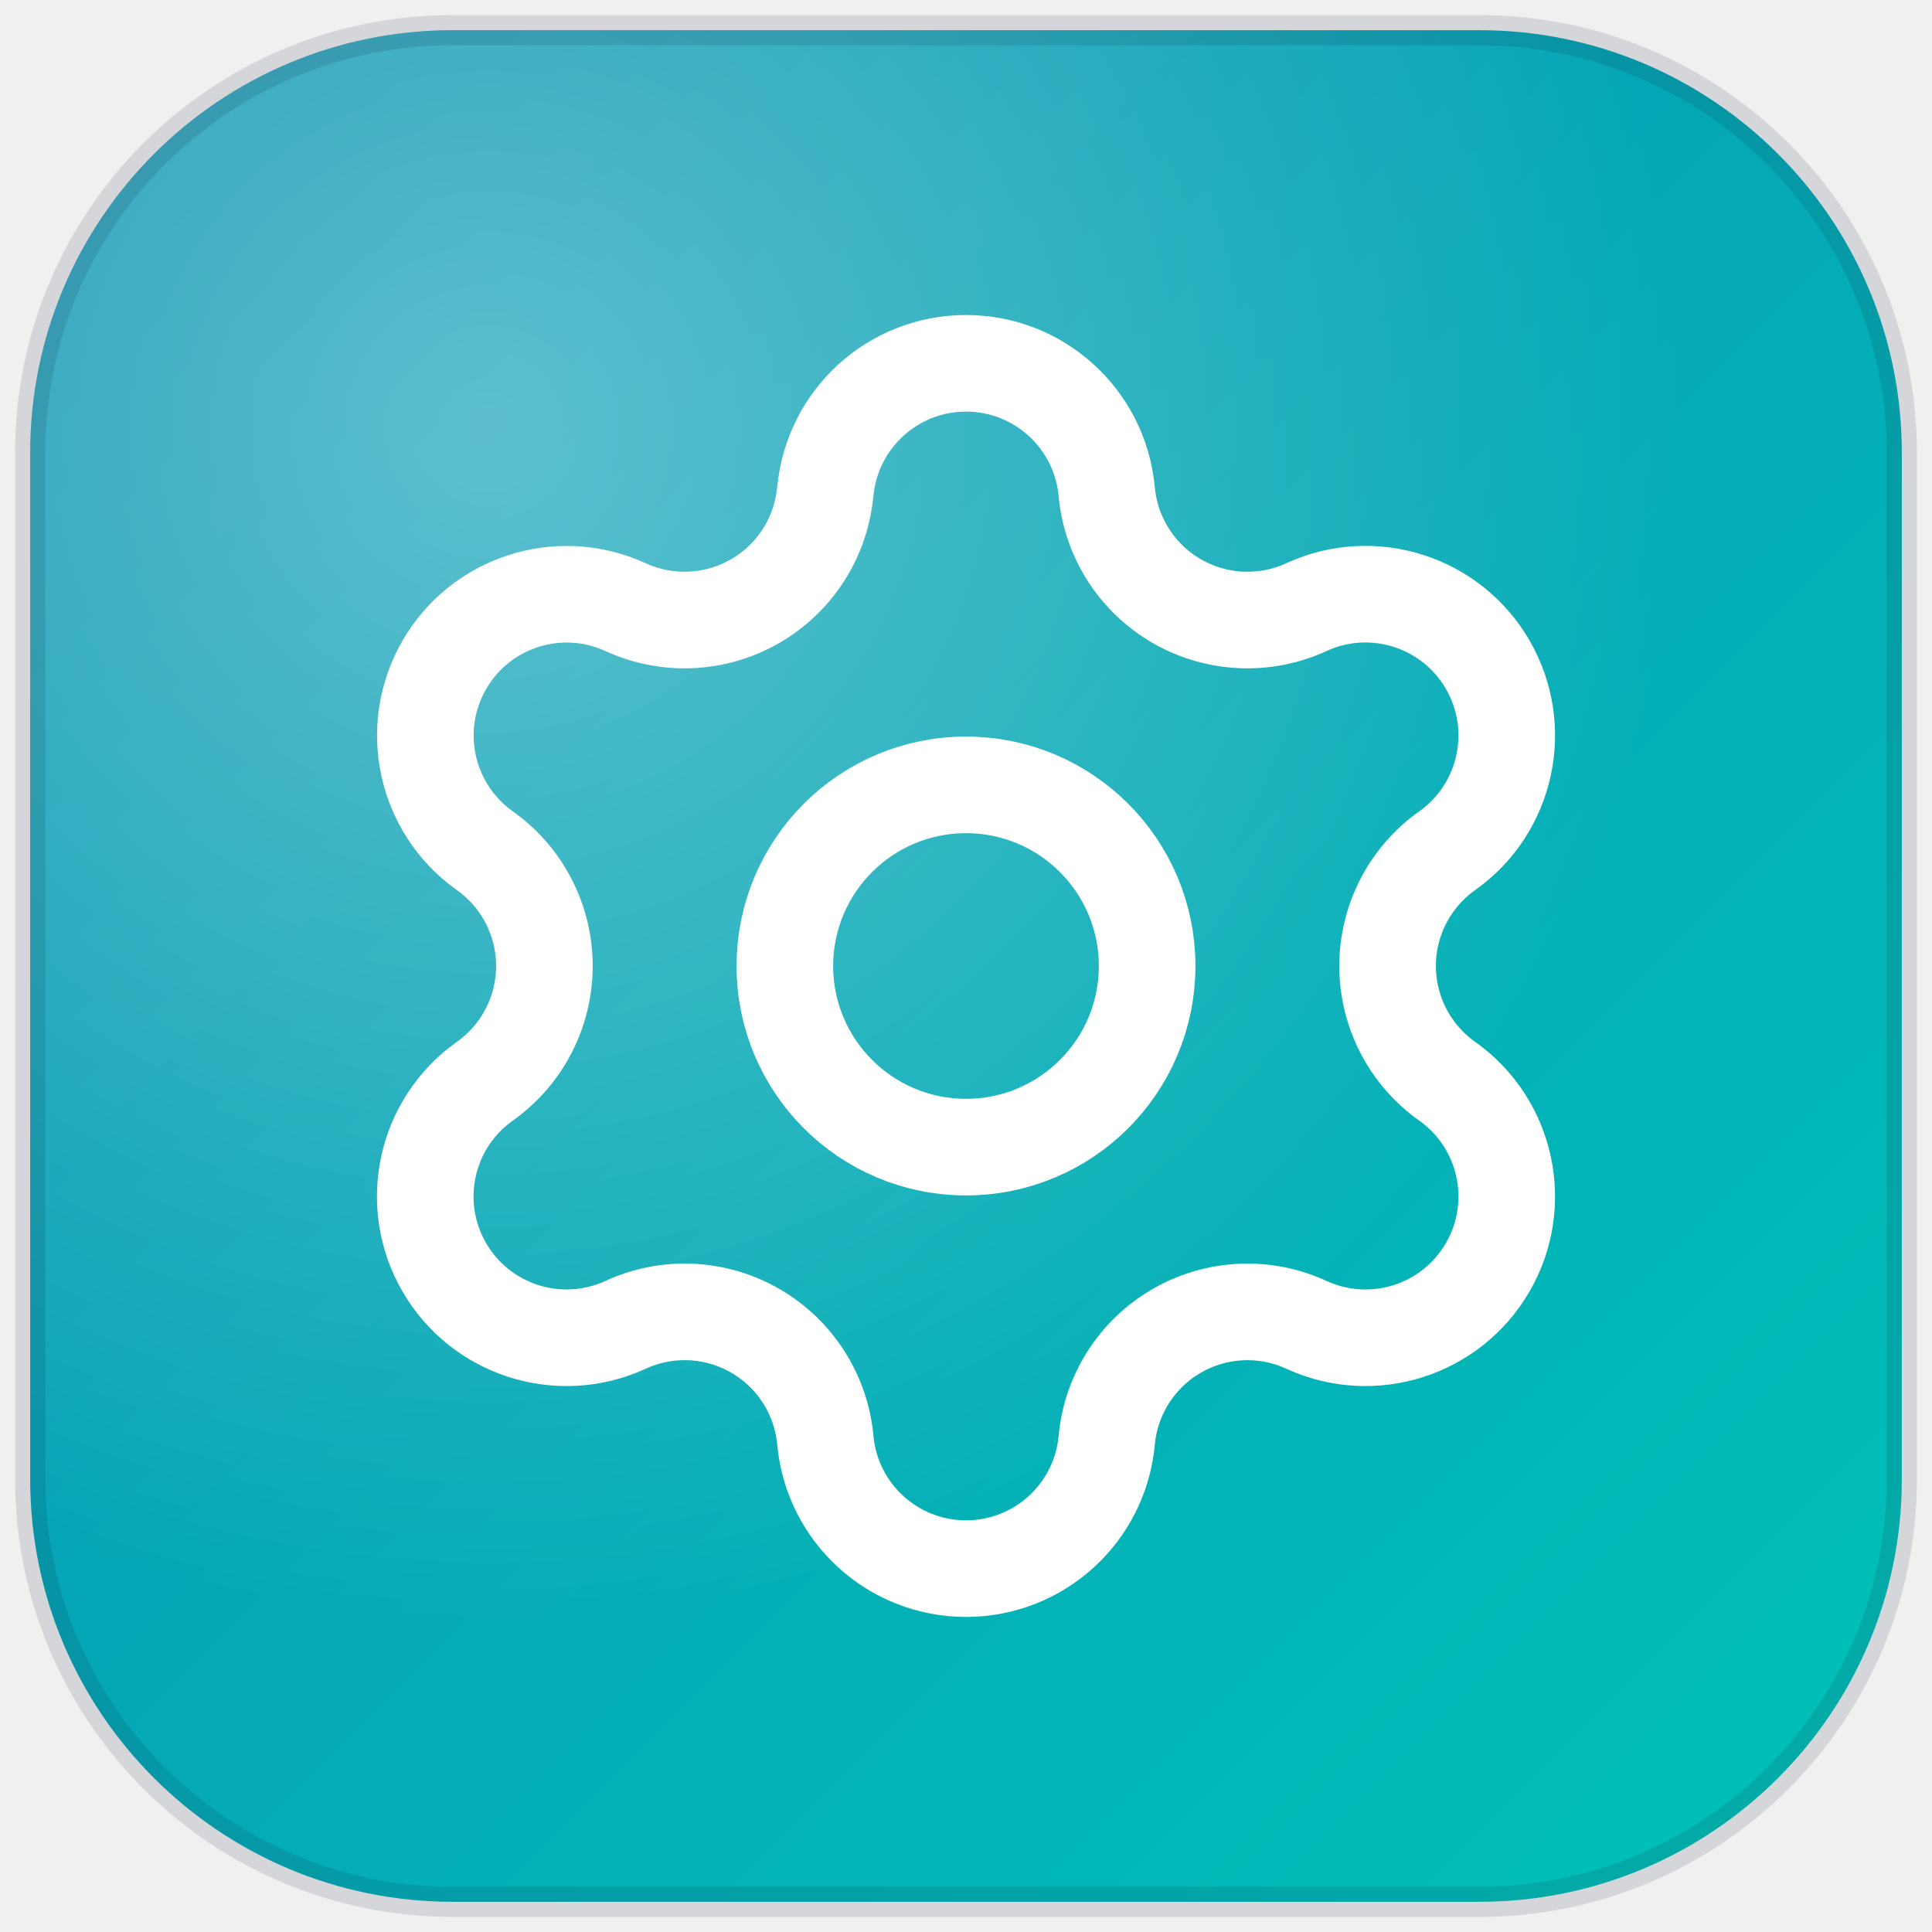
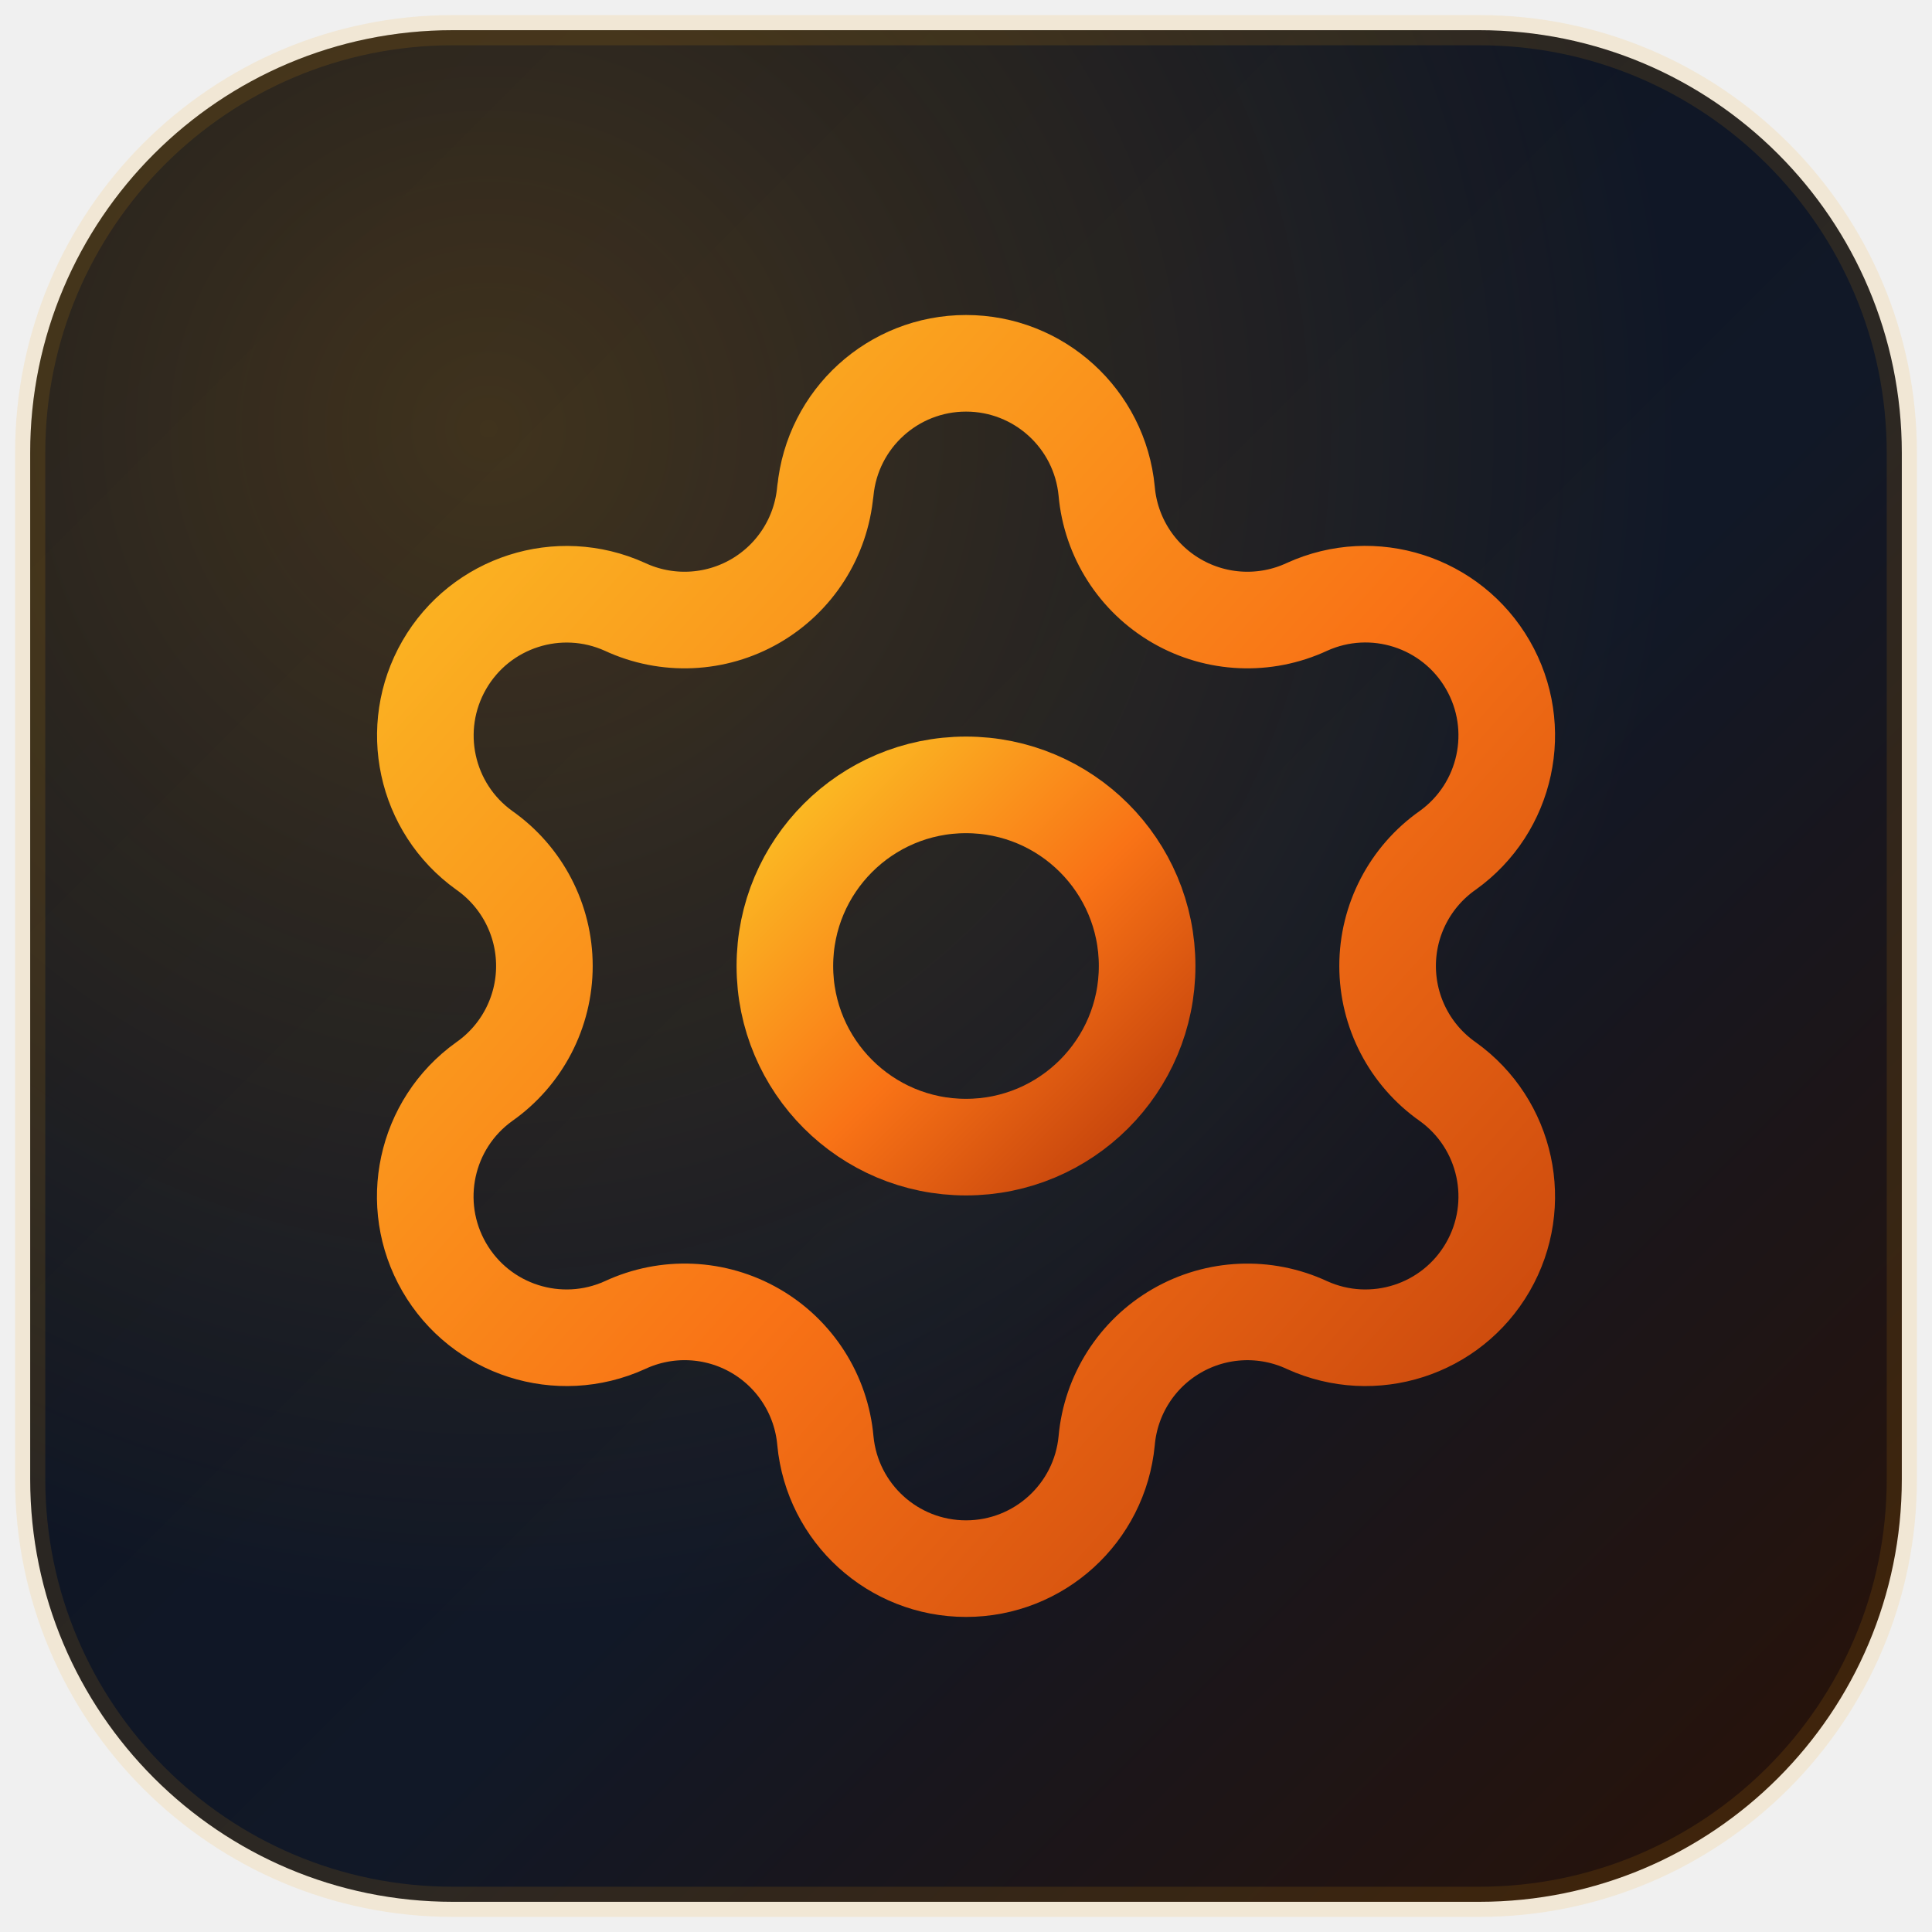
<svg xmlns="http://www.w3.org/2000/svg" width="64" height="64" viewBox="0 0 64 64" fill="none">
  <defs>
-     <linearGradient id="talos-g" x1="0" y1="0" x2="1" y2="1">
-       <stop offset="0" stop-color="#0891b2" />
-       <stop offset="1" stop-color="#00C2B9" />
+     <linearGradient id="talos-bg" x1="0" y1="0" x2="1" y2="1">
+       <stop offset="0" stop-color="#0b1220" />
+       <stop offset="0.58" stop-color="#111827" />
+       <stop offset="1" stop-color="#2a1206" />
    </linearGradient>
-     <radialGradient id="talos-h" cx="0" cy="0" r="1" gradientUnits="userSpaceOnUse" gradientTransform="translate(16 14) rotate(45) scale(40)">
-       <stop offset="0" stop-color="#ffffff" stop-opacity="0.35" />
-       <stop offset="1" stop-color="#ffffff" stop-opacity="0" />
+     <radialGradient id="talos-shine" cx="0" cy="0" r="1" gradientUnits="userSpaceOnUse" gradientTransform="translate(16 14) rotate(45) scale(40)">
+       <stop offset="0" stop-color="#f59e0b" stop-opacity="0.22" />
+       <stop offset="1" stop-color="#f59e0b" stop-opacity="0" />
    </radialGradient>
+     <linearGradient id="talos-cog" x1="0" y1="0" x2="1" y2="1">
+       <stop offset="0" stop-color="#fbbf24" />
+       <stop offset="0.55" stop-color="#f97316" />
+       <stop offset="1" stop-color="#c2410c" />
+     </linearGradient>
  </defs>
-   <rect x="1" y="1" width="62" height="62" rx="14" fill="url(#talos-g)" />
-   <rect x="1" y="1" width="62" height="62" rx="14" fill="url(#talos-h)" />
-   <rect x="1" y="1" width="62" height="62" rx="14" fill="none" stroke="#0f172a" stroke-opacity="0.12" />
-   <g transform="translate(8 8) scale(2)" stroke="#ffffff" stroke-width="1.6" stroke-linecap="round" stroke-linejoin="round">
+   <rect x="1" y="1" width="62" height="62" rx="14" fill="url(#talos-bg)" />
+   <rect x="1" y="1" width="62" height="62" rx="14" fill="url(#talos-shine)" />
+   <rect x="1" y="1" width="62" height="62" rx="14" fill="none" stroke="#f59e0b" stroke-opacity="0.12" />
+   <g transform="translate(8 8) scale(2)" stroke="url(#talos-cog)" stroke-width="1.6" stroke-linecap="round" stroke-linejoin="round">
    <path d="M9.671 4.136a2.34 2.34 0 0 1 4.659 0 2.34 2.34 0 0 0 3.319 1.915 2.34 2.34 0 0 1 2.33 4.033 2.34 2.34 0 0 0 0 3.831 2.34 2.34 0 0 1-2.33 4.033 2.34 2.34 0 0 0-3.319 1.915 2.34 2.34 0 0 1-4.659 0 2.34 2.34 0 0 0-3.32-1.915 2.34 2.34 0 0 1-2.33-4.033 2.34 2.34 0 0 0 0-3.831A2.34 2.34 0 0 1 6.35 6.051a2.34 2.34 0 0 0 3.319-1.915" />
    <circle cx="12" cy="12" r="3" />
  </g>
</svg>
